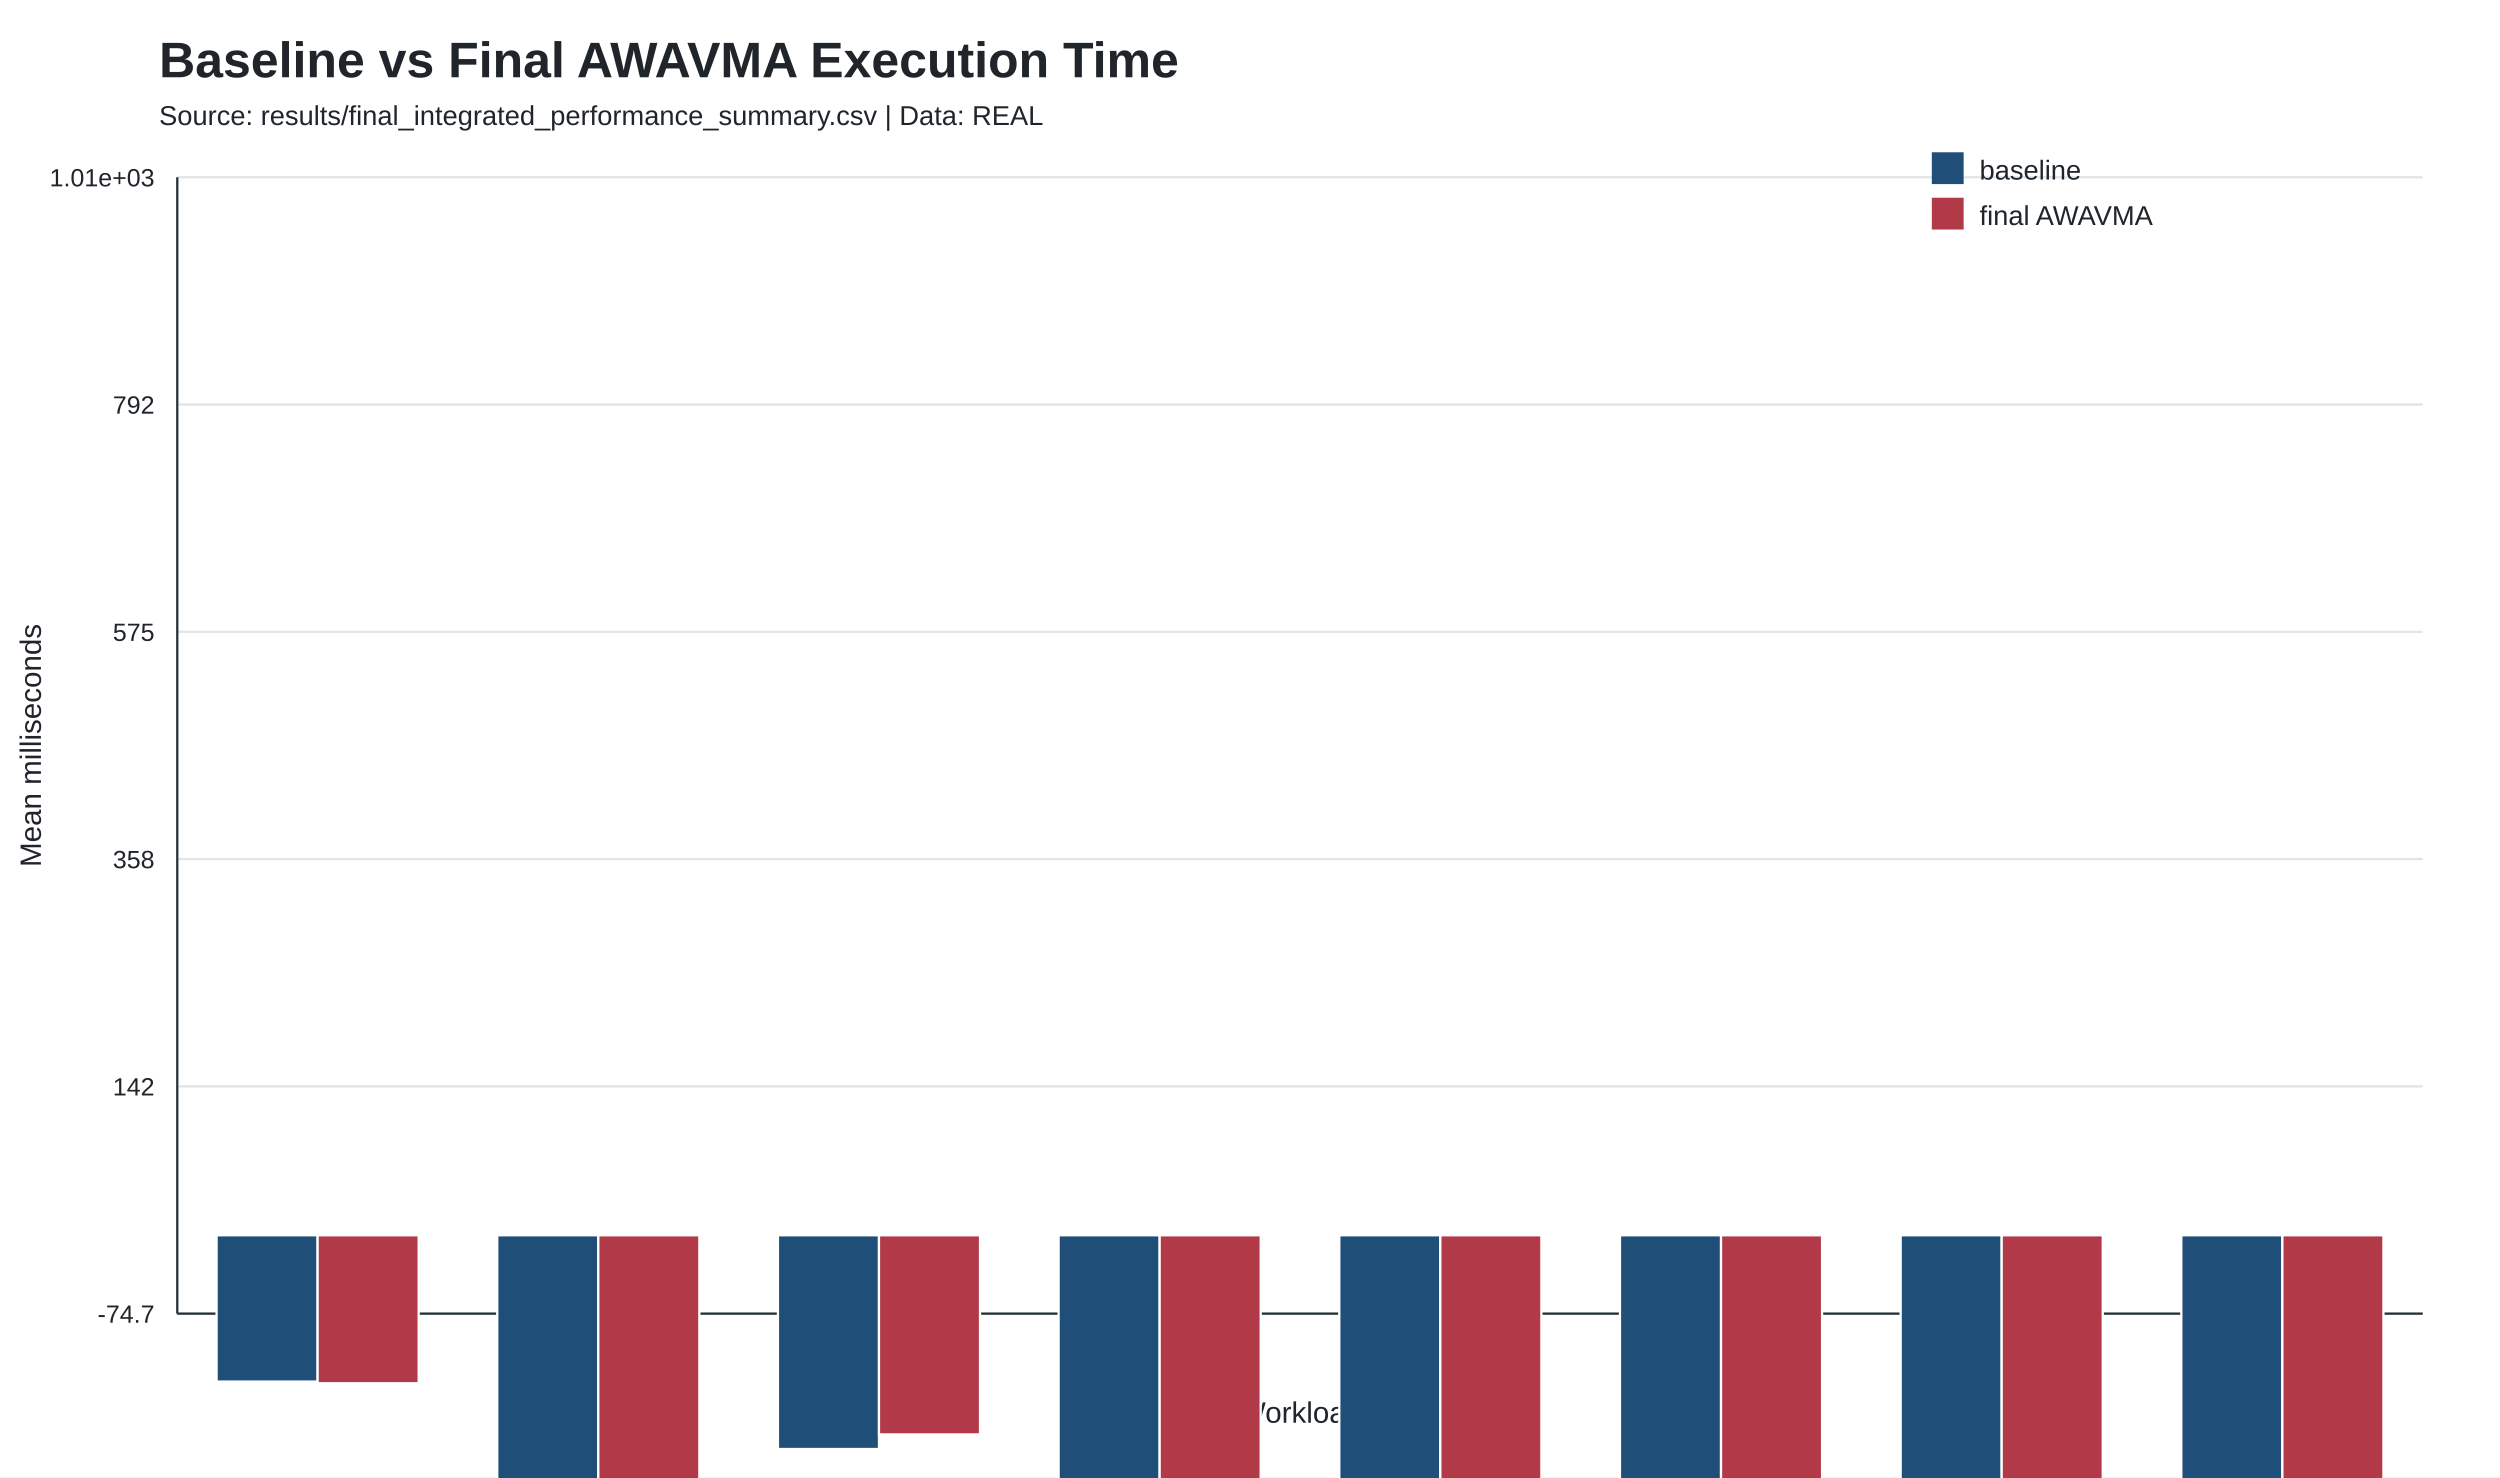
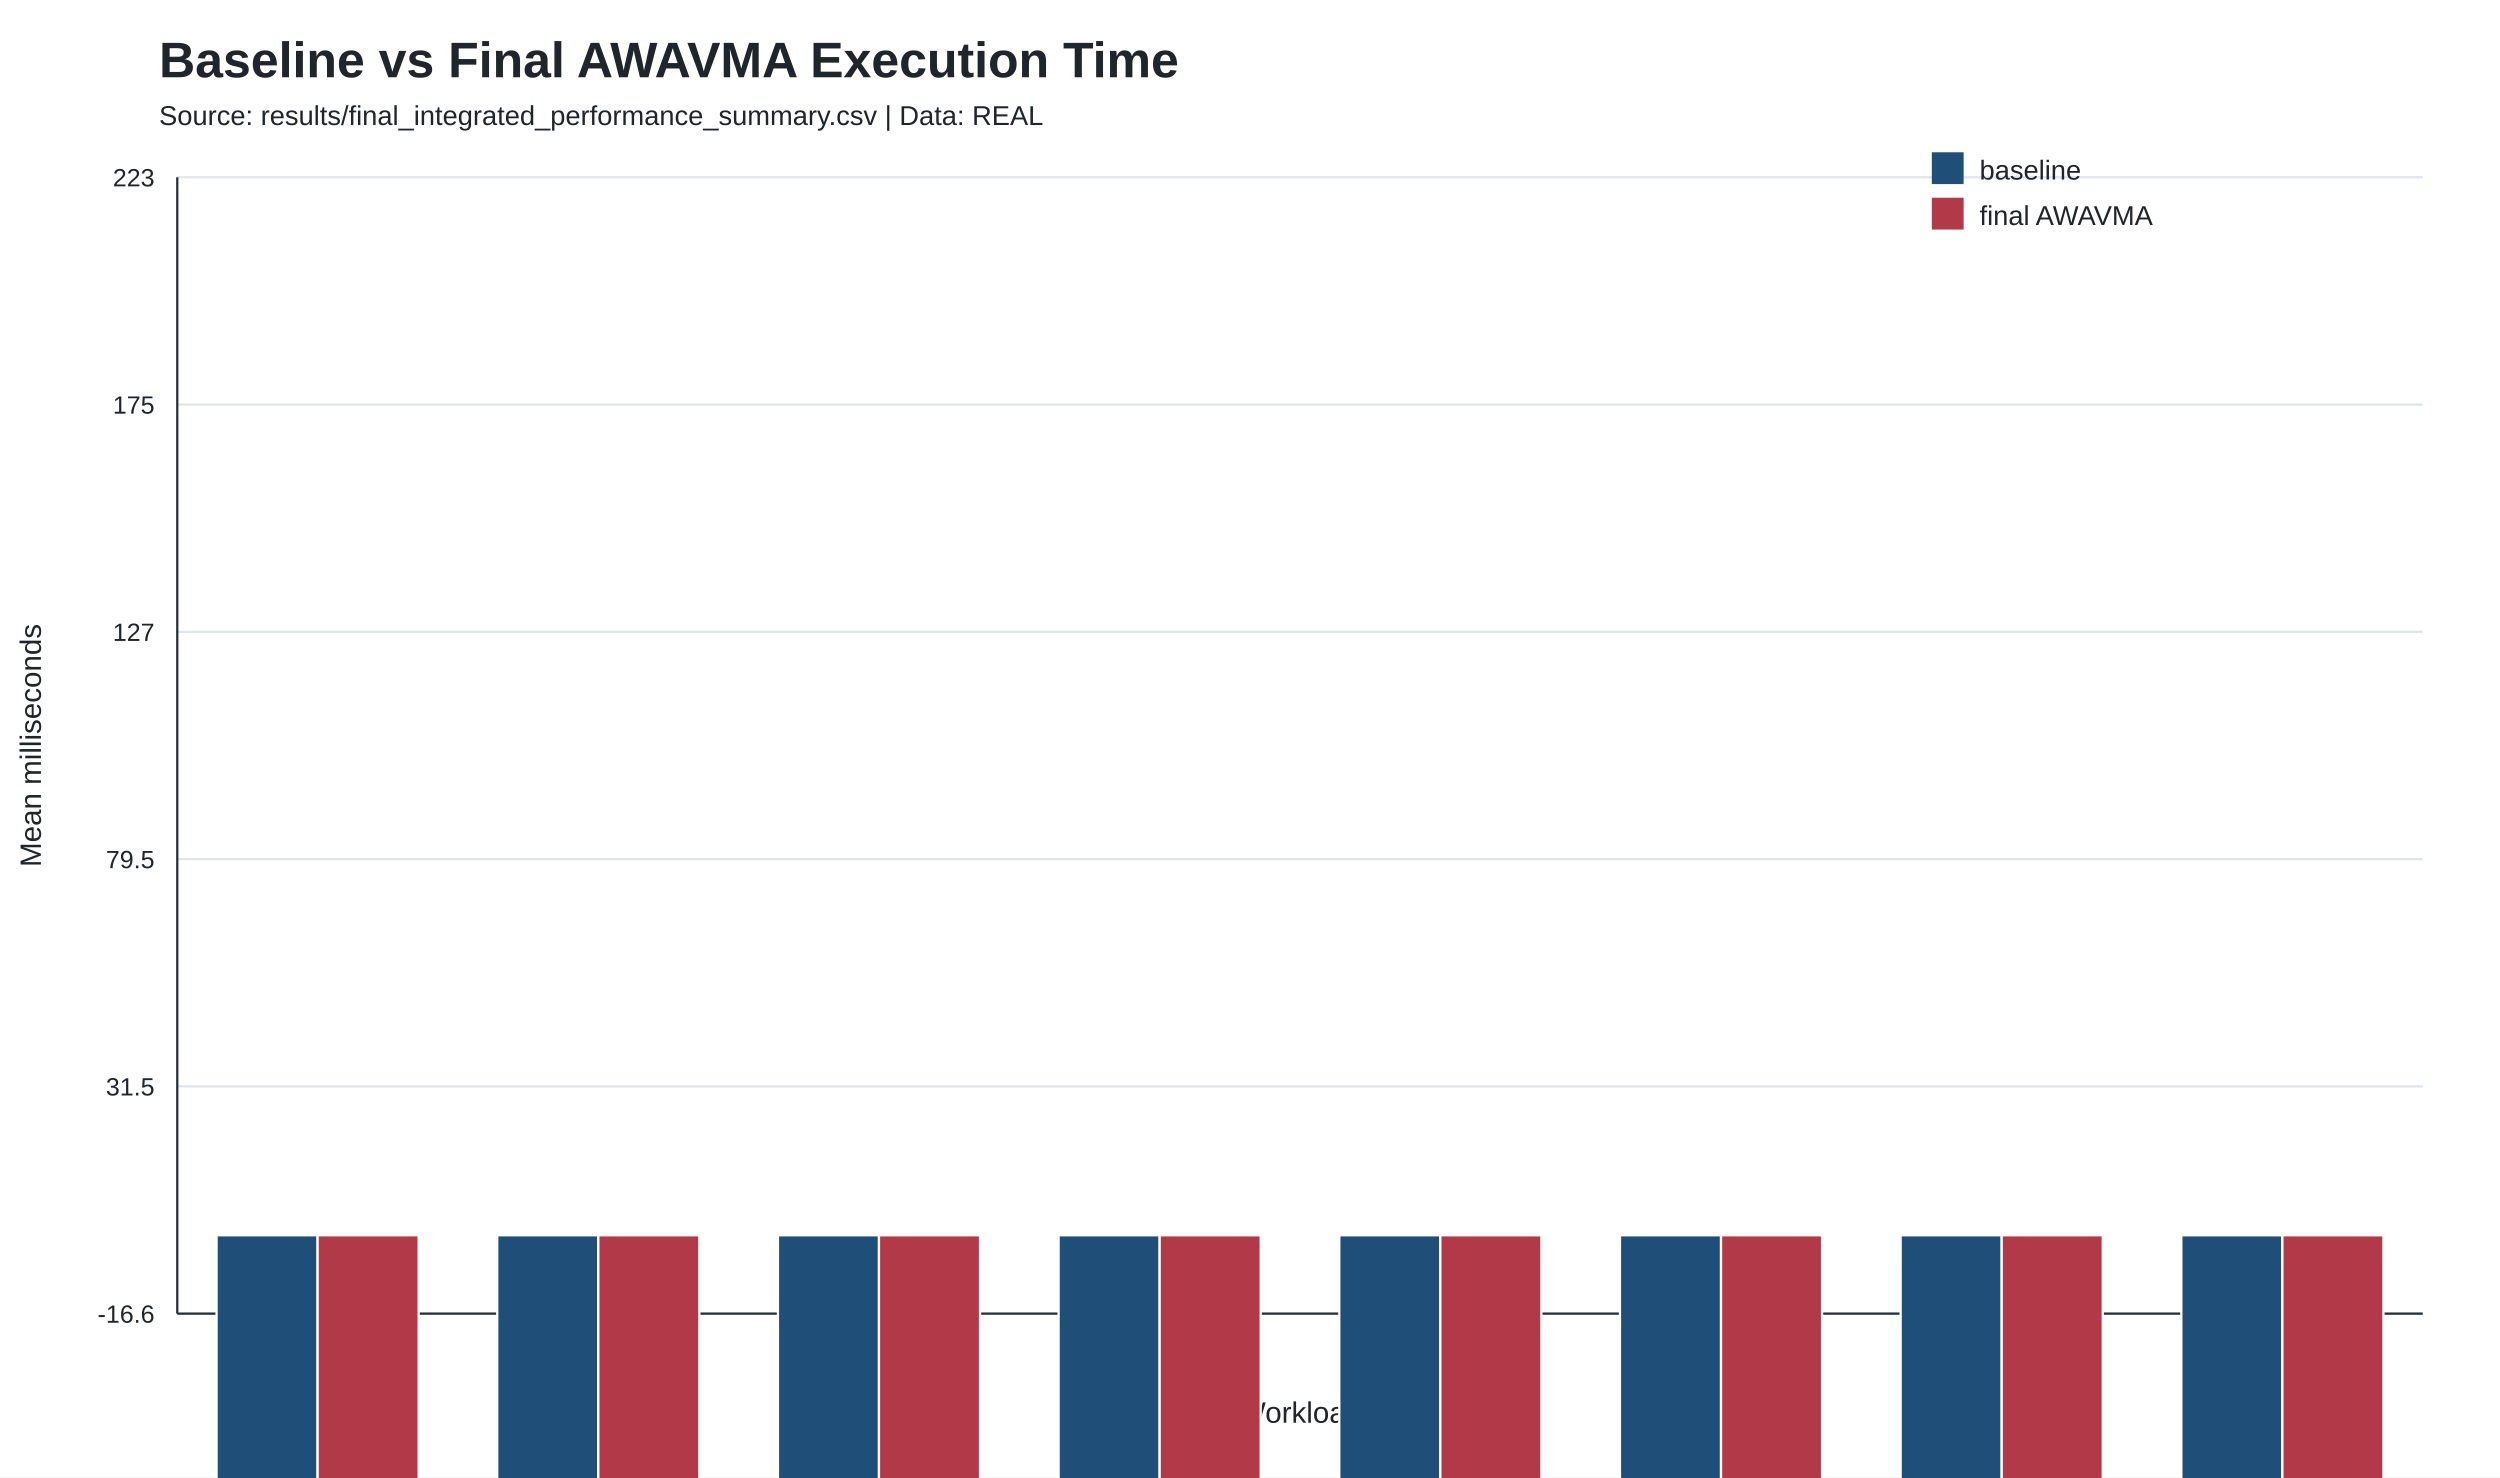
<svg xmlns="http://www.w3.org/2000/svg" width="1100" height="650" viewBox="0 0 1100 650">
  <rect width="100%" height="100%" fill="#ffffff" />
  <style>text{font-family:Arial,Helvetica,sans-serif;fill:#20252b} .axis{stroke:#263238;stroke-width:1} .grid{stroke:#dfe5ea;stroke-width:1} .line{fill:none;stroke-width:2.5} .point{stroke:#fff;stroke-width:1} .bar{stroke:#fff;stroke-width:1}</style>
  <text x="70" y="34" font-size="22" font-weight="bold">Baseline vs Final AWAVMA Execution Time</text>
  <text x="70" y="55" font-size="12" fill="#59636e">Source: results/final_integrated_performance_summary.csv | Data: REAL</text>
  <line class="grid" x1="78.00" y1="578.00" x2="1066.00" y2="578.00" />
-   <text x="68.00" y="582.00" text-anchor="end" font-size="11">-74.7</text>
+   <text x="68.00" y="582.00" text-anchor="end" font-size="11">-16.6</text>
  <line class="grid" x1="78.00" y1="478.00" x2="1066.00" y2="478.00" />
-   <text x="68.00" y="482.00" text-anchor="end" font-size="11">142</text>
+   <text x="68.00" y="482.00" text-anchor="end" font-size="11">31.5</text>
  <line class="grid" x1="78.00" y1="378.00" x2="1066.00" y2="378.00" />
-   <text x="68.00" y="382.00" text-anchor="end" font-size="11">358</text>
+   <text x="68.00" y="382.00" text-anchor="end" font-size="11">79.5</text>
  <line class="grid" x1="78.00" y1="278.00" x2="1066.00" y2="278.00" />
-   <text x="68.00" y="282.00" text-anchor="end" font-size="11">575</text>
+   <text x="68.00" y="282.00" text-anchor="end" font-size="11">127</text>
  <line class="grid" x1="78.00" y1="178.00" x2="1066.00" y2="178.00" />
-   <text x="68.00" y="182.00" text-anchor="end" font-size="11">792</text>
+   <text x="68.00" y="182.00" text-anchor="end" font-size="11">175</text>
  <line class="grid" x1="78.00" y1="78.00" x2="1066.00" y2="78.00" />
-   <text x="68.00" y="82.00" text-anchor="end" font-size="11">1.01e+03</text>
+   <text x="68.00" y="82.00" text-anchor="end" font-size="11">223</text>
  <line class="axis" x1="78.0" y1="78.0" x2="78.0" y2="578.0" />
  <line class="axis" x1="78.0" y1="578.0" x2="1066.0" y2="578.0" />
  <text x="572.00" y="626" text-anchor="middle" font-size="13">Workload</text>
  <text x="18" y="328.00" text-anchor="middle" font-size="13" transform="rotate(-90 18 328.00)">Mean milliseconds</text>
  <text x="139.75" y="598.00" text-anchor="middle" font-size="11" transform="rotate(-25 139.75 598.00)">sequential</text>
-   <rect class="bar" x="95.29" y="543.52" width="44.46" height="64.37" fill="#1f4e79" />
-   <rect class="bar" x="139.75" y="543.52" width="44.46" height="65.11" fill="#b23a48" />
+   <rect class="bar" x="95.29" y="543.52" width="44.46" height="222.40" fill="#1f4e79" />
+   <rect class="bar" x="139.75" y="543.52" width="44.46" height="232.78" fill="#b23a48" />
  <text x="263.25" y="598.00" text-anchor="middle" font-size="11" transform="rotate(-25 263.25 598.00)">random</text>
-   <rect class="bar" x="218.79" y="543.52" width="44.46" height="111.52" fill="#1f4e79" />
-   <rect class="bar" x="263.25" y="543.52" width="44.46" height="129.04" fill="#b23a48" />
+   <rect class="bar" x="218.79" y="543.52" width="44.46" height="387.76" fill="#1f4e79" />
+   <rect class="bar" x="263.25" y="543.52" width="44.46" height="351.98" fill="#b23a48" />
  <text x="386.75" y="598.00" text-anchor="middle" font-size="11" transform="rotate(-25 386.75 598.00)">hot</text>
-   <rect class="bar" x="342.29" y="543.52" width="44.46" height="94.04" fill="#1f4e79" />
-   <rect class="bar" x="386.75" y="543.52" width="44.46" height="87.61" fill="#b23a48" />
+   <rect class="bar" x="342.29" y="543.52" width="44.46" height="283.08" fill="#1f4e79" />
+   <rect class="bar" x="386.75" y="543.52" width="44.46" height="264.21" fill="#b23a48" />
  <text x="510.25" y="598.00" text-anchor="middle" font-size="11" transform="rotate(-25 510.25 598.00)">moderate</text>
-   <rect class="bar" x="465.79" y="543.52" width="44.46" height="132.18" fill="#1f4e79" />
-   <rect class="bar" x="510.25" y="543.52" width="44.46" height="143.61" fill="#b23a48" />
+   <rect class="bar" x="465.79" y="543.52" width="44.46" height="431.03" fill="#1f4e79" />
+   <rect class="bar" x="510.25" y="543.52" width="44.46" height="389.50" fill="#b23a48" />
  <text x="633.75" y="598.00" text-anchor="middle" font-size="11" transform="rotate(-25 633.75 598.00)">cold</text>
-   <rect class="bar" x="589.29" y="543.52" width="44.46" height="130.52" fill="#1f4e79" />
-   <rect class="bar" x="633.75" y="543.52" width="44.46" height="140.91" fill="#b23a48" />
+   <rect class="bar" x="589.29" y="543.52" width="44.46" height="396.21" fill="#1f4e79" />
+   <rect class="bar" x="633.75" y="543.52" width="44.46" height="308.78" fill="#b23a48" />
  <text x="757.25" y="598.00" text-anchor="middle" font-size="11" transform="rotate(-25 757.25 598.00)">mixed</text>
-   <rect class="bar" x="712.79" y="543.52" width="44.46" height="113.54" fill="#1f4e79" />
-   <rect class="bar" x="757.25" y="543.52" width="44.46" height="122.74" fill="#b23a48" />
+   <rect class="bar" x="712.79" y="543.52" width="44.46" height="373.33" fill="#1f4e79" />
+   <rect class="bar" x="757.25" y="543.52" width="44.46" height="360.20" fill="#b23a48" />
  <text x="880.75" y="598.00" text-anchor="middle" font-size="11" transform="rotate(-25 880.75 598.00)">changing</text>
-   <rect class="bar" x="836.29" y="543.52" width="44.46" height="173.01" fill="#1f4e79" />
-   <rect class="bar" x="880.75" y="543.52" width="44.46" height="187.29" fill="#b23a48" />
+   <rect class="bar" x="836.29" y="543.52" width="44.46" height="413.78" fill="#1f4e79" />
+   <rect class="bar" x="880.75" y="543.52" width="44.46" height="353.10" fill="#b23a48" />
  <text x="1004.25" y="598.00" text-anchor="middle" font-size="11" transform="rotate(-25 1004.25 598.00)">local</text>
-   <rect class="bar" x="959.79" y="543.52" width="44.46" height="392.13" fill="#1f4e79" />
-   <rect class="bar" x="1004.25" y="543.52" width="44.46" height="431.03" fill="#b23a48" />
+   <rect class="bar" x="959.79" y="543.52" width="44.46" height="206.92" fill="#1f4e79" />
+   <rect class="bar" x="1004.25" y="543.52" width="44.46" height="217.98" fill="#b23a48" />
  <rect x="850" y="67" width="14" height="14" fill="#1f4e79" />
  <text x="871" y="79" font-size="12">baseline</text>
  <rect x="850" y="87" width="14" height="14" fill="#b23a48" />
  <text x="871" y="99" font-size="12">final AWAVMA</text>
</svg>
